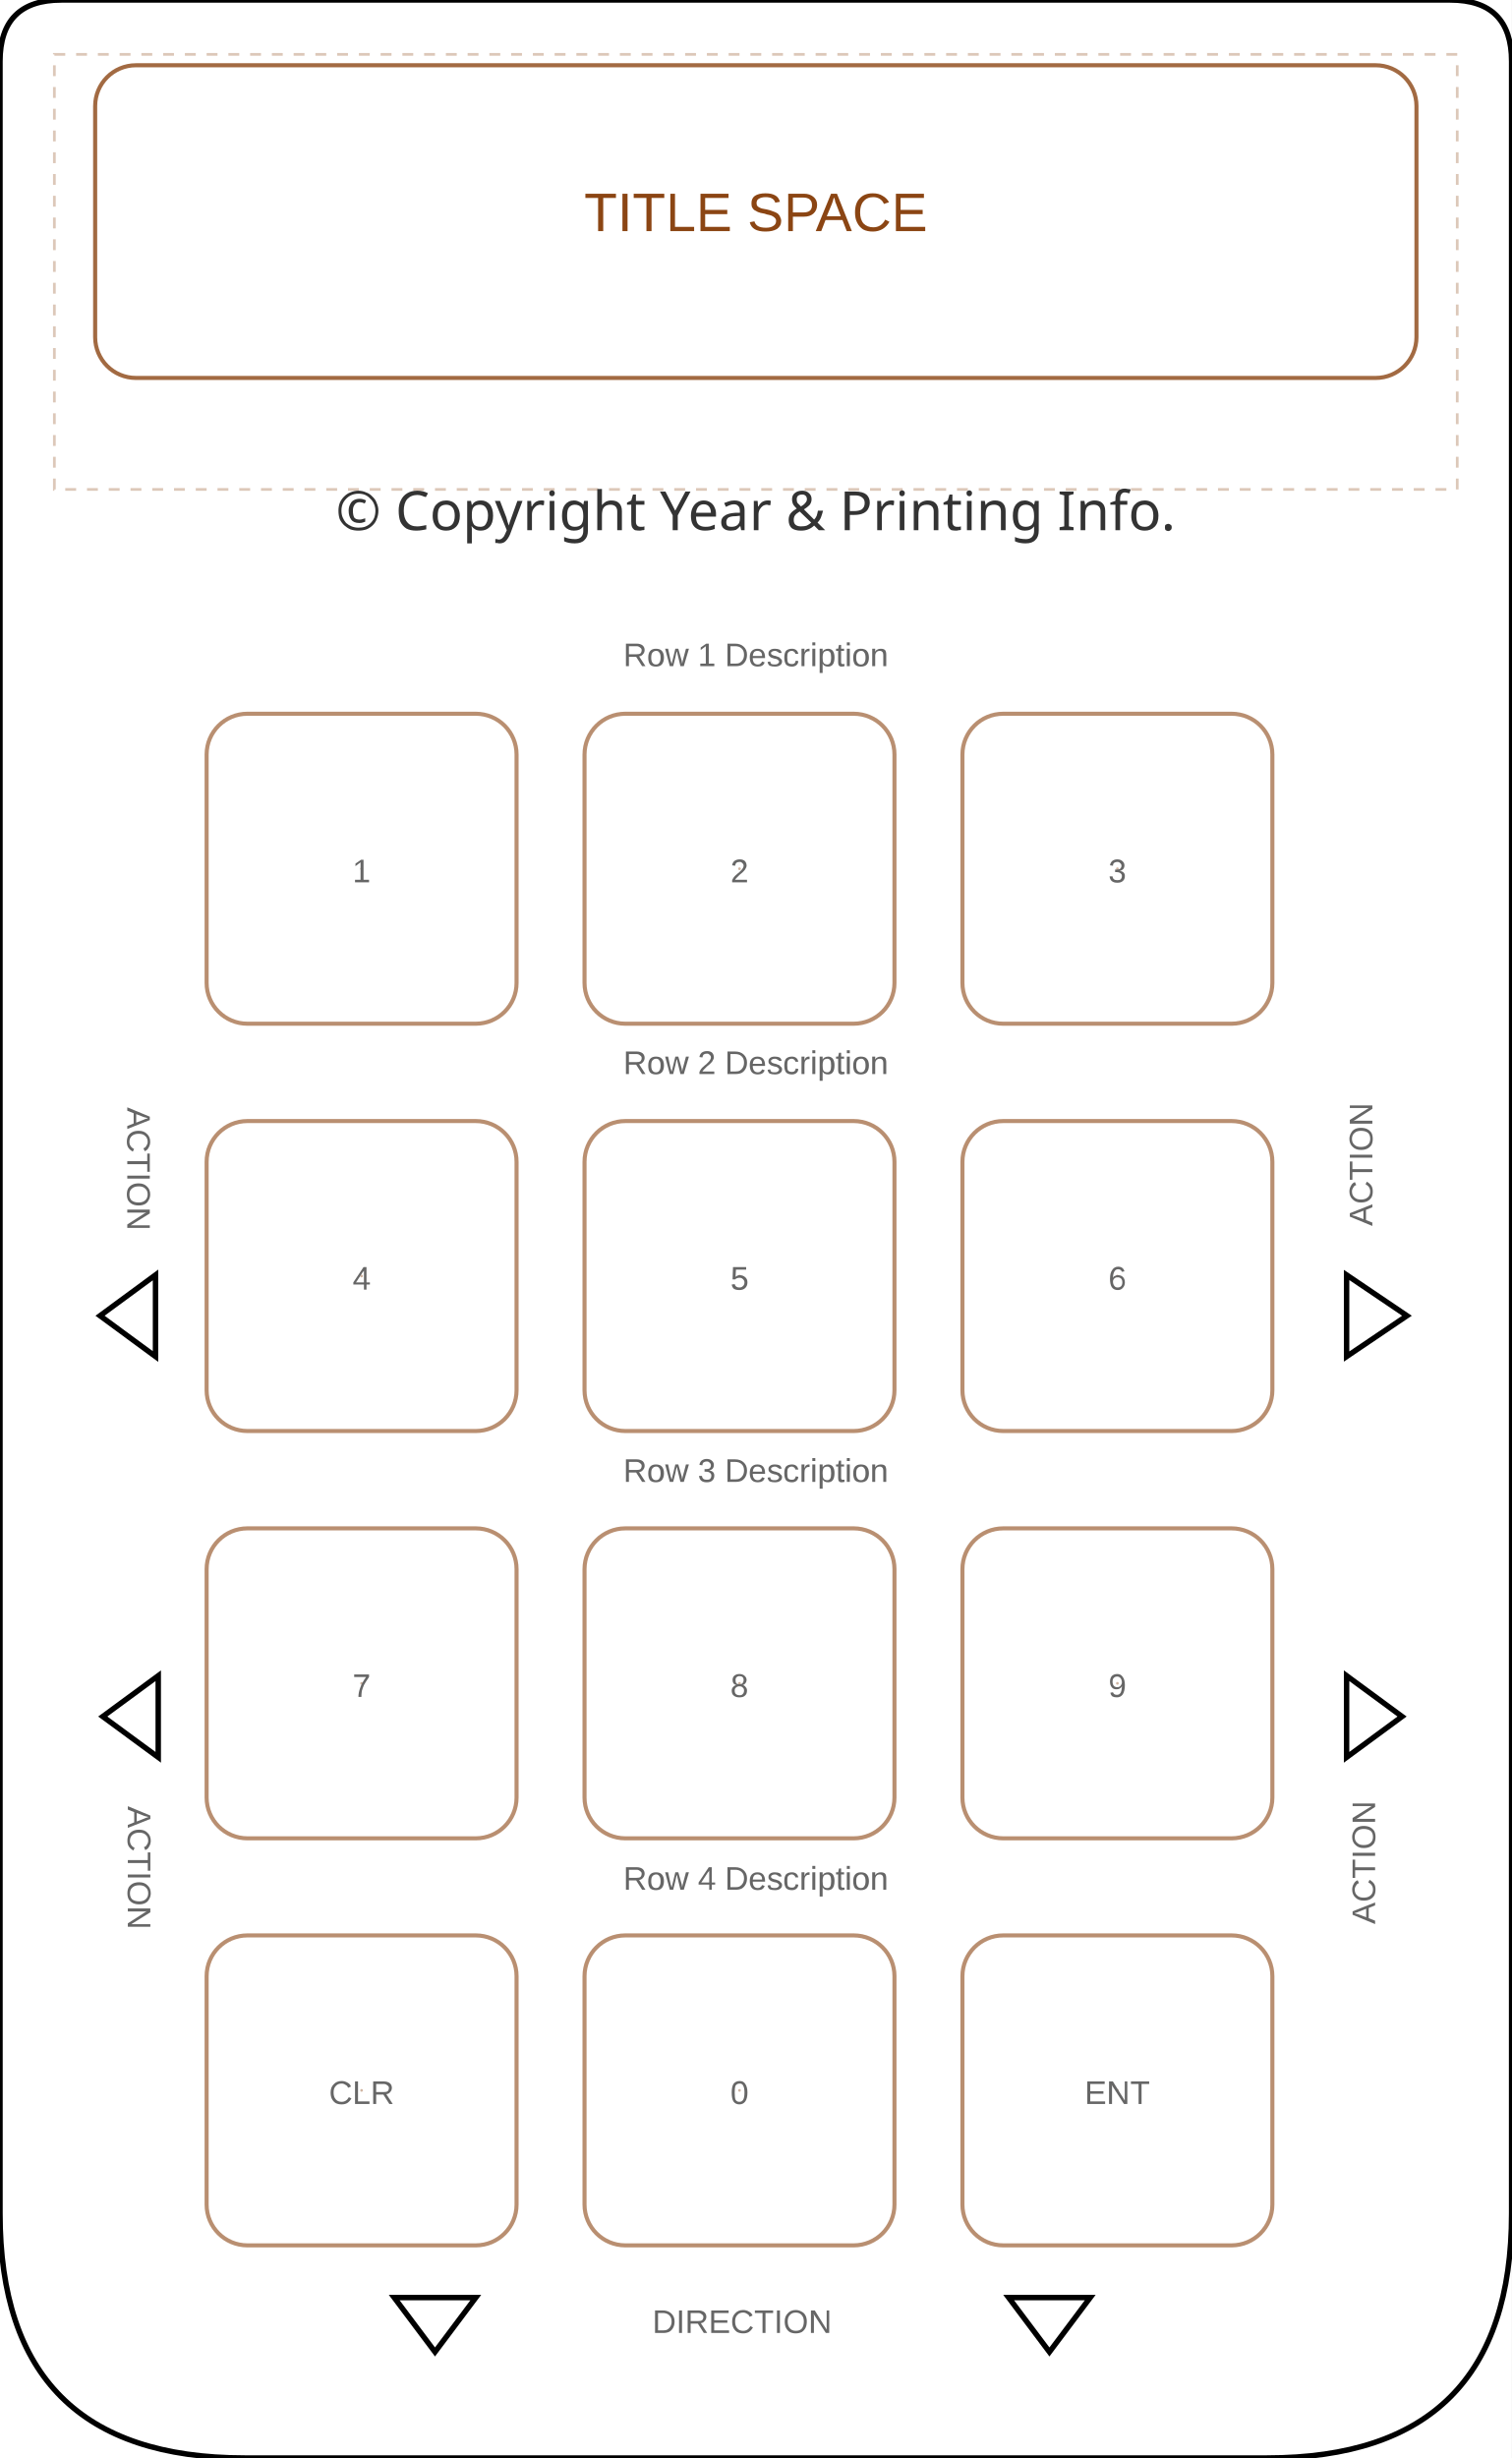
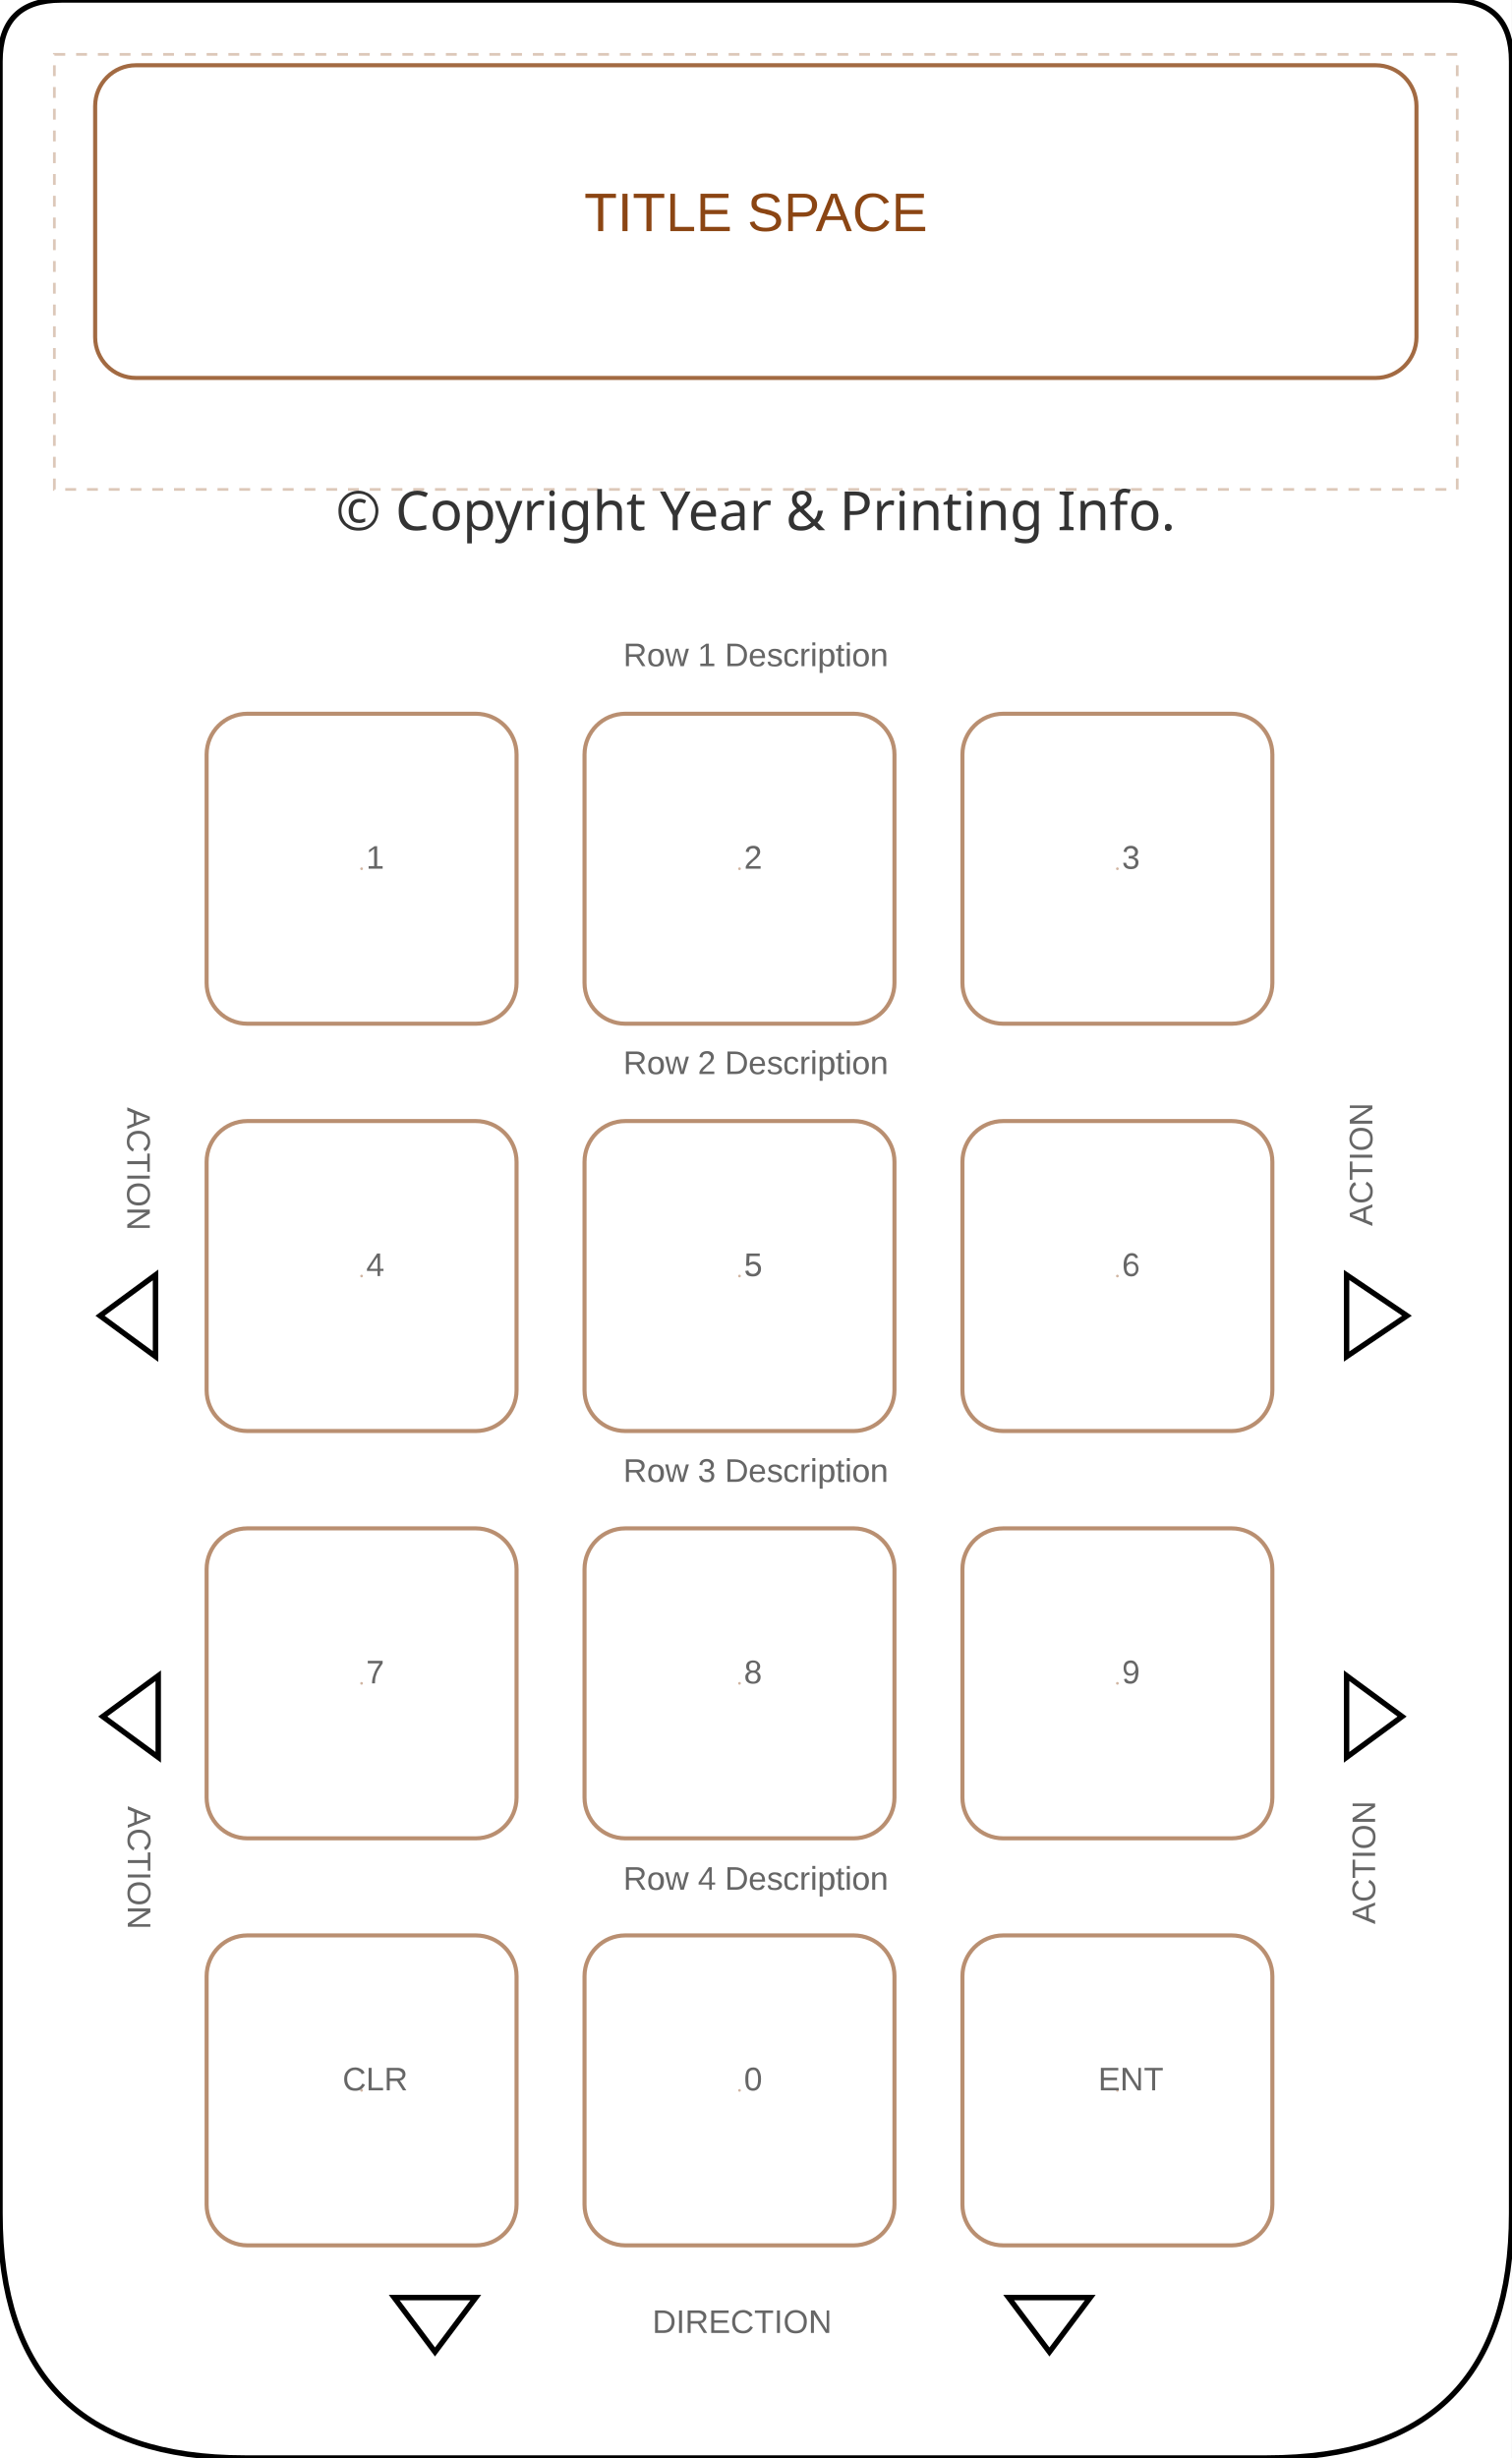
<svg xmlns="http://www.w3.org/2000/svg" width="55.6mm" height="90.4mm" viewBox="0 0 55.6 90.4">
  <defs>
    <style>
      .outline { fill: none; stroke: #000000; stroke-width: 0.2; }
      .guide { fill: none; stroke: #8B4513; stroke-width: 0.1; stroke-dasharray: 0.3,0.3; opacity: 0.5; }
      .button { fill: none; stroke: #8B4513; stroke-width: 0.15; opacity: 0.6; }
      .button_center { fill: #8B4513; opacity: 0.4; }
      .label { font-family: Arial, sans-serif; font-size: 2px; fill: #8B4513; }
      .label_small { font-family: Arial, sans-serif; font-size: 1.2px; fill: #666666; }
      .zone { fill: none; stroke: #8B4513; stroke-width: 0.1; stroke-dasharray: 0.4,0.4; opacity: 0.3; }
      .copyright { font-family: Arial Black, sans-serif; font-size: 2px; fill: #333333; }
    </style>
  </defs>
  <rect id="overlay-background" x="0" y="0" width="55.6" height="90.4" fill="#FFFFFF" />
  <path id="outer_boundary" d="M 2.26 0            L 53.34 0            Q 55.6 0 55.6 2.26            L 55.6 81.4            Q 55.6 90.4 46.6 90.4            L 9.0 90.4            Q 0 90.4 0 81.4            L 0 2.26            Q 0 0 2.26 0 Z" class="outline" />
  <rect id="title_bar_zone" x="2" y="2" width="51.6" height="16" class="zone" />
  <rect id="title-background" x="3.5" y="2.4" width="48.6" height="11.5" rx="1.5" ry="1.5" fill="none" opacity="1.0" />
  <rect id="title-border" x="3.5" y="2.4" width="48.6" height="11.5" rx="1.5" ry="1.5" fill="none" stroke="#8B4513" stroke-width="0.15" opacity="0.8" />
  <text id="title-text" x="27.8" y="8.5" text-anchor="middle" class="label">TITLE SPACE</text>
  <text id="copyright-text" x="27.8" y="19.5" text-anchor="middle" class="copyright">© Copyright Year &amp; Printing Info.</text>
  <g id="row_descriptions">
    <text id="row-desc-1" x="27.8" y="24.5" text-anchor="middle" class="label_small">Row 1 Description</text>
    <text id="row-desc-2" x="27.8" y="39.5" text-anchor="middle" class="label_small">Row 2 Description</text>
    <text id="row-desc-3" x="27.8" y="54.5" text-anchor="middle" class="label_small">Row 3 Description</text>
    <text id="row-desc-4" x="27.8" y="69.5" text-anchor="middle" class="label_small">Row 4 Description</text>
  </g>
  <g id="keypad_buttons">
    <circle cx="13.30" cy="31.95" r="0.05" class="button_center" />
    <rect x="7.60" y="26.25" width="11.4" height="11.4" rx="1.5" ry="1.5" class="button" />
-     <text id="btn-1" x="13.30" y="32.45" text-anchor="middle" class="label_small">1</text>
+     <text id="btn-1" x="13.80" y="31.95" text-anchor="middle" class="label_small">1</text>
    <circle cx="27.20" cy="31.95" r="0.05" class="button_center" />
    <rect x="21.50" y="26.25" width="11.4" height="11.4" rx="1.5" ry="1.5" class="button" />
-     <text id="btn-2" x="27.20" y="32.45" text-anchor="middle" class="label_small">2</text>
+     <text id="btn-2" x="27.70" y="31.95" text-anchor="middle" class="label_small">2</text>
    <circle cx="41.10" cy="31.95" r="0.05" class="button_center" />
    <rect x="35.40" y="26.25" width="11.4" height="11.4" rx="1.5" ry="1.5" class="button" />
-     <text id="btn-3" x="41.10" y="32.45" text-anchor="middle" class="label_small">3</text>
+     <text id="btn-3" x="41.60" y="31.95" text-anchor="middle" class="label_small">3</text>
    <circle cx="13.30" cy="46.93" r="0.05" class="button_center" />
    <rect x="7.60" y="41.23" width="11.4" height="11.4" rx="1.5" ry="1.5" class="button" />
-     <text id="btn-4" x="13.30" y="47.43" text-anchor="middle" class="label_small">4</text>
+     <text id="btn-4" x="13.80" y="46.93" text-anchor="middle" class="label_small">4</text>
    <circle cx="27.20" cy="46.93" r="0.05" class="button_center" />
    <rect x="21.50" y="41.23" width="11.4" height="11.4" rx="1.5" ry="1.5" class="button" />
-     <text id="btn-5" x="27.20" y="47.43" text-anchor="middle" class="label_small">5</text>
+     <text id="btn-5" x="27.70" y="46.93" text-anchor="middle" class="label_small">5</text>
    <circle cx="41.10" cy="46.93" r="0.05" class="button_center" />
    <rect x="35.40" y="41.23" width="11.4" height="11.4" rx="1.5" ry="1.5" class="button" />
-     <text id="btn-6" x="41.10" y="47.43" text-anchor="middle" class="label_small">6</text>
+     <text id="btn-6" x="41.60" y="46.93" text-anchor="middle" class="label_small">6</text>
    <circle cx="13.30" cy="61.91" r="0.05" class="button_center" />
    <rect x="7.60" y="56.21" width="11.4" height="11.4" rx="1.5" ry="1.5" class="button" />
-     <text id="btn-7" x="13.30" y="62.41" text-anchor="middle" class="label_small">7</text>
+     <text id="btn-7" x="13.80" y="61.91" text-anchor="middle" class="label_small">7</text>
    <circle cx="27.20" cy="61.91" r="0.05" class="button_center" />
    <rect x="21.50" y="56.21" width="11.4" height="11.4" rx="1.5" ry="1.5" class="button" />
-     <text id="btn-8" x="27.20" y="62.41" text-anchor="middle" class="label_small">8</text>
+     <text id="btn-8" x="27.70" y="61.91" text-anchor="middle" class="label_small">8</text>
    <circle cx="41.10" cy="61.91" r="0.05" class="button_center" />
    <rect x="35.40" y="56.21" width="11.4" height="11.4" rx="1.5" ry="1.5" class="button" />
-     <text id="btn-9" x="41.10" y="62.41" text-anchor="middle" class="label_small">9</text>
+     <text id="btn-9" x="41.60" y="61.91" text-anchor="middle" class="label_small">9</text>
    <circle cx="13.30" cy="76.88" r="0.05" class="button_center" />
    <rect x="7.60" y="71.18" width="11.4" height="11.4" rx="1.5" ry="1.5" class="button" />
-     <text id="btn-clear" x="13.30" y="77.38" text-anchor="middle" class="label_small">CLR</text>
+     <text id="btn-clear" x="13.80" y="76.88" text-anchor="middle" class="label_small">CLR</text>
    <circle cx="27.20" cy="76.88" r="0.05" class="button_center" />
    <rect x="21.50" y="71.18" width="11.4" height="11.4" rx="1.5" ry="1.5" class="button" />
-     <text id="btn-0" x="27.20" y="77.38" text-anchor="middle" class="label_small">0</text>
+     <text id="btn-0" x="27.70" y="76.88" text-anchor="middle" class="label_small">0</text>
    <circle cx="41.10" cy="76.88" r="0.05" class="button_center" />
    <rect x="35.40" y="71.18" width="11.4" height="11.4" rx="1.5" ry="1.5" class="button" />
-     <text id="btn-enter" x="41.10" y="77.38" text-anchor="middle" class="label_small">ENT</text>
+     <text id="btn-enter" x="41.60" y="76.88" text-anchor="middle" class="label_small">ENT</text>
  </g>
  <g id="grid_info" display="none">
    <text x="27.8" y="1.5" text-anchor="middle" class="label_small">
      Expanded Layout: 11.4mm buttons | Spacing: 16.8mm (H) × 15mm (V) | Starts at 24.8mm from top
    </text>
  </g>
  <g id="left_action_buttons">
    <g id="top-left-action">
      <polygon id="top-left-arrow" points="5.72,46.89 3.68,48.39 5.72,49.89" fill="none" stroke="#000000" stroke-width="0.2" opacity="1" />
      <text id="top-left-label" x="2.82" y="45.06" text-anchor="end" transform="rotate(90, 3.65, 46.09)" class="label_small">ACTION</text>
    </g>
    <g id="bottom-left-action">
      <polygon id="bottom-left-arrow" points="5.82,61.63 3.78,63.13 5.82,64.63" fill="none" stroke="#000000" stroke-width="0.2" opacity="1" />
      <text id="bottom-left-label" x="4.4" y="65.33" text-anchor="start" transform="rotate(90, 4.0, 66.03)" class="label_small">ACTION</text>
    </g>
    <text id="action-desc-left" x="2.0" y="55.0" text-anchor="middle" transform="rotate(90, 2.0, 55.0)" class="label_small" />
  </g>
  <g id="right_action_buttons">
    <g id="top-right-action">
      <polygon id="top-right-arrow" points="49.53,46.89 51.75,48.39 49.53,49.89" fill="none" stroke="#000000" stroke-width="0.2" opacity="1" />
      <text id="top-right-label" x="47.78" y="45.19" text-anchor="start" transform="rotate(-90, 49.08, 43.79)" class="label_small">ACTION</text>
    </g>
    <g id="bottom-right-action">
      <polygon id="bottom-right-arrow" points="49.53,61.63 51.57,63.13 49.53,64.63" fill="none" stroke="#000000" stroke-width="0.2" opacity="1" />
      <text id="bottom-right-label" x="50.28" y="66.13" text-anchor="end" transform="rotate(-90, 50.48, 66.03)" class="label_small">ACTION</text>
    </g>
    <text id="action-desc-right" x="53.6" y="55.0" text-anchor="middle" transform="rotate(-90, 53.6, 55.0)" class="label_small" />
  </g>
  <g id="bottom_arrows">
    <polygon id="disc-left-arrow" points="16,86.5 17.5,84.5 14.5,84.5" fill="none" stroke="#000000" stroke-width="0.2" opacity="1" />
    <text id="bottom-text" x="27.3" y="85.8" text-anchor="middle" class="label_small">DIRECTION</text>
    <polygon id="disc-right-arrow" points="38.6,86.5 40.1,84.5 37.1,84.5" fill="none" stroke="#000000" stroke-width="0.2" opacity="1" />
  </g>
</svg>
